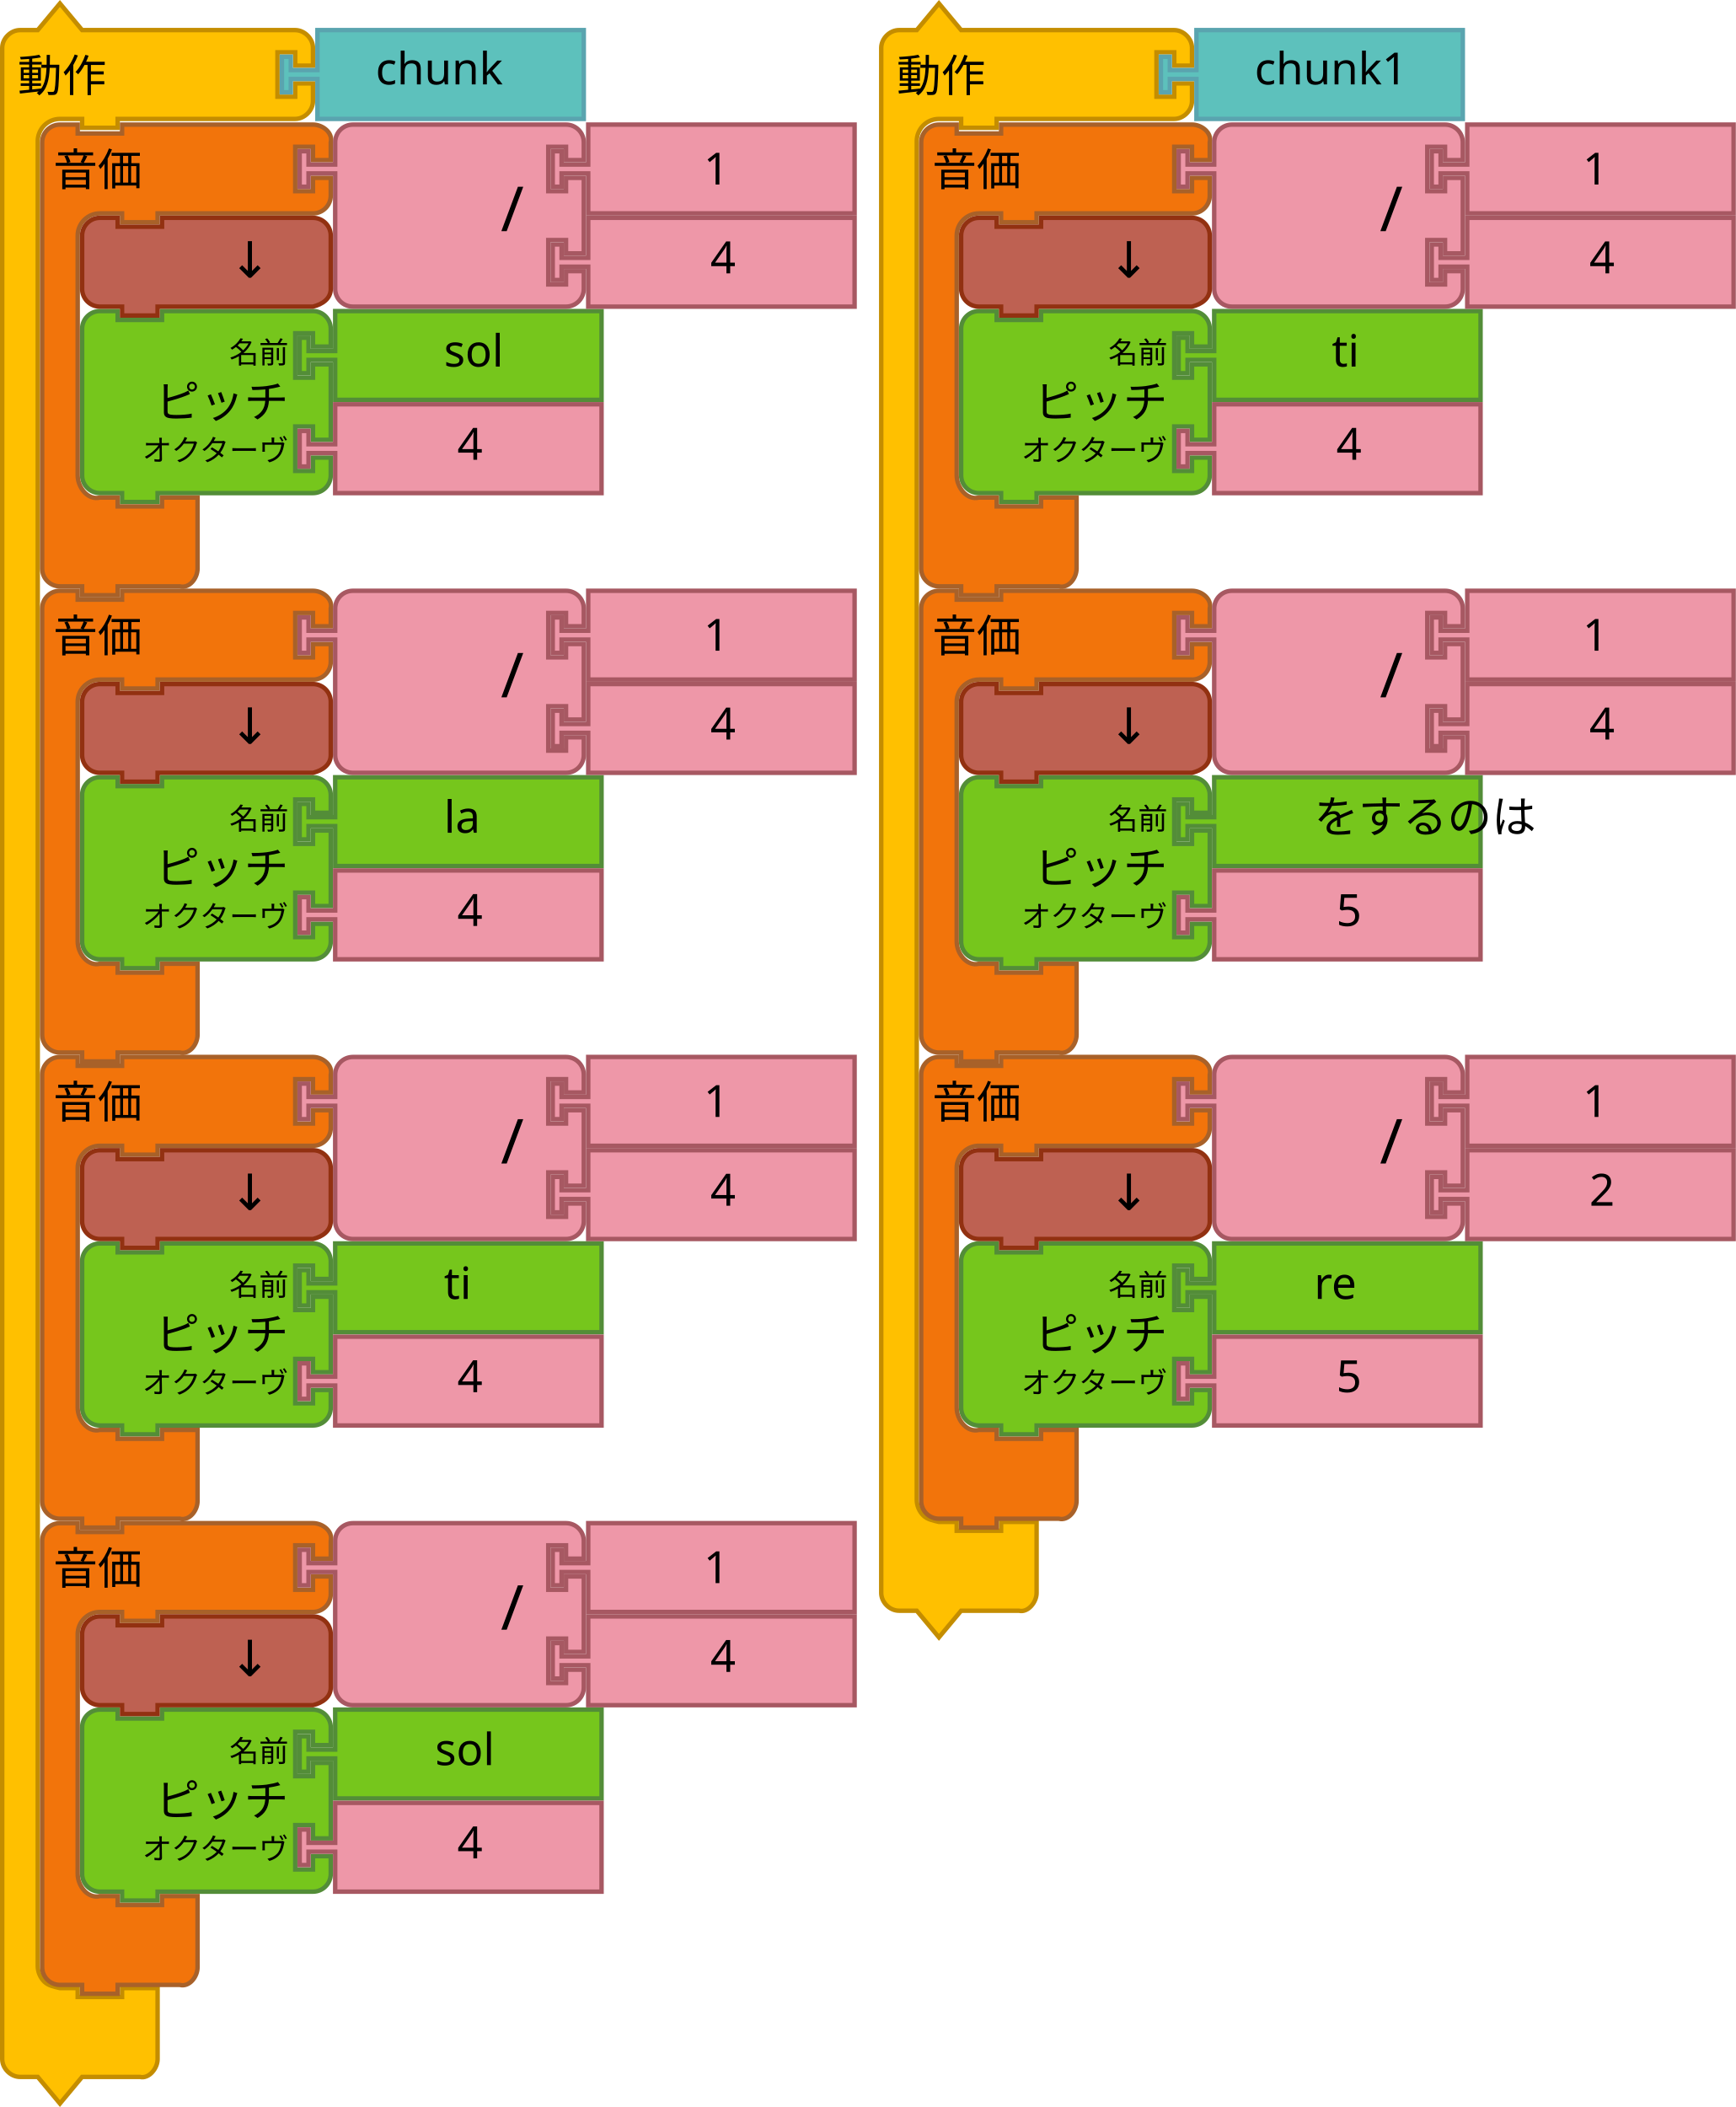
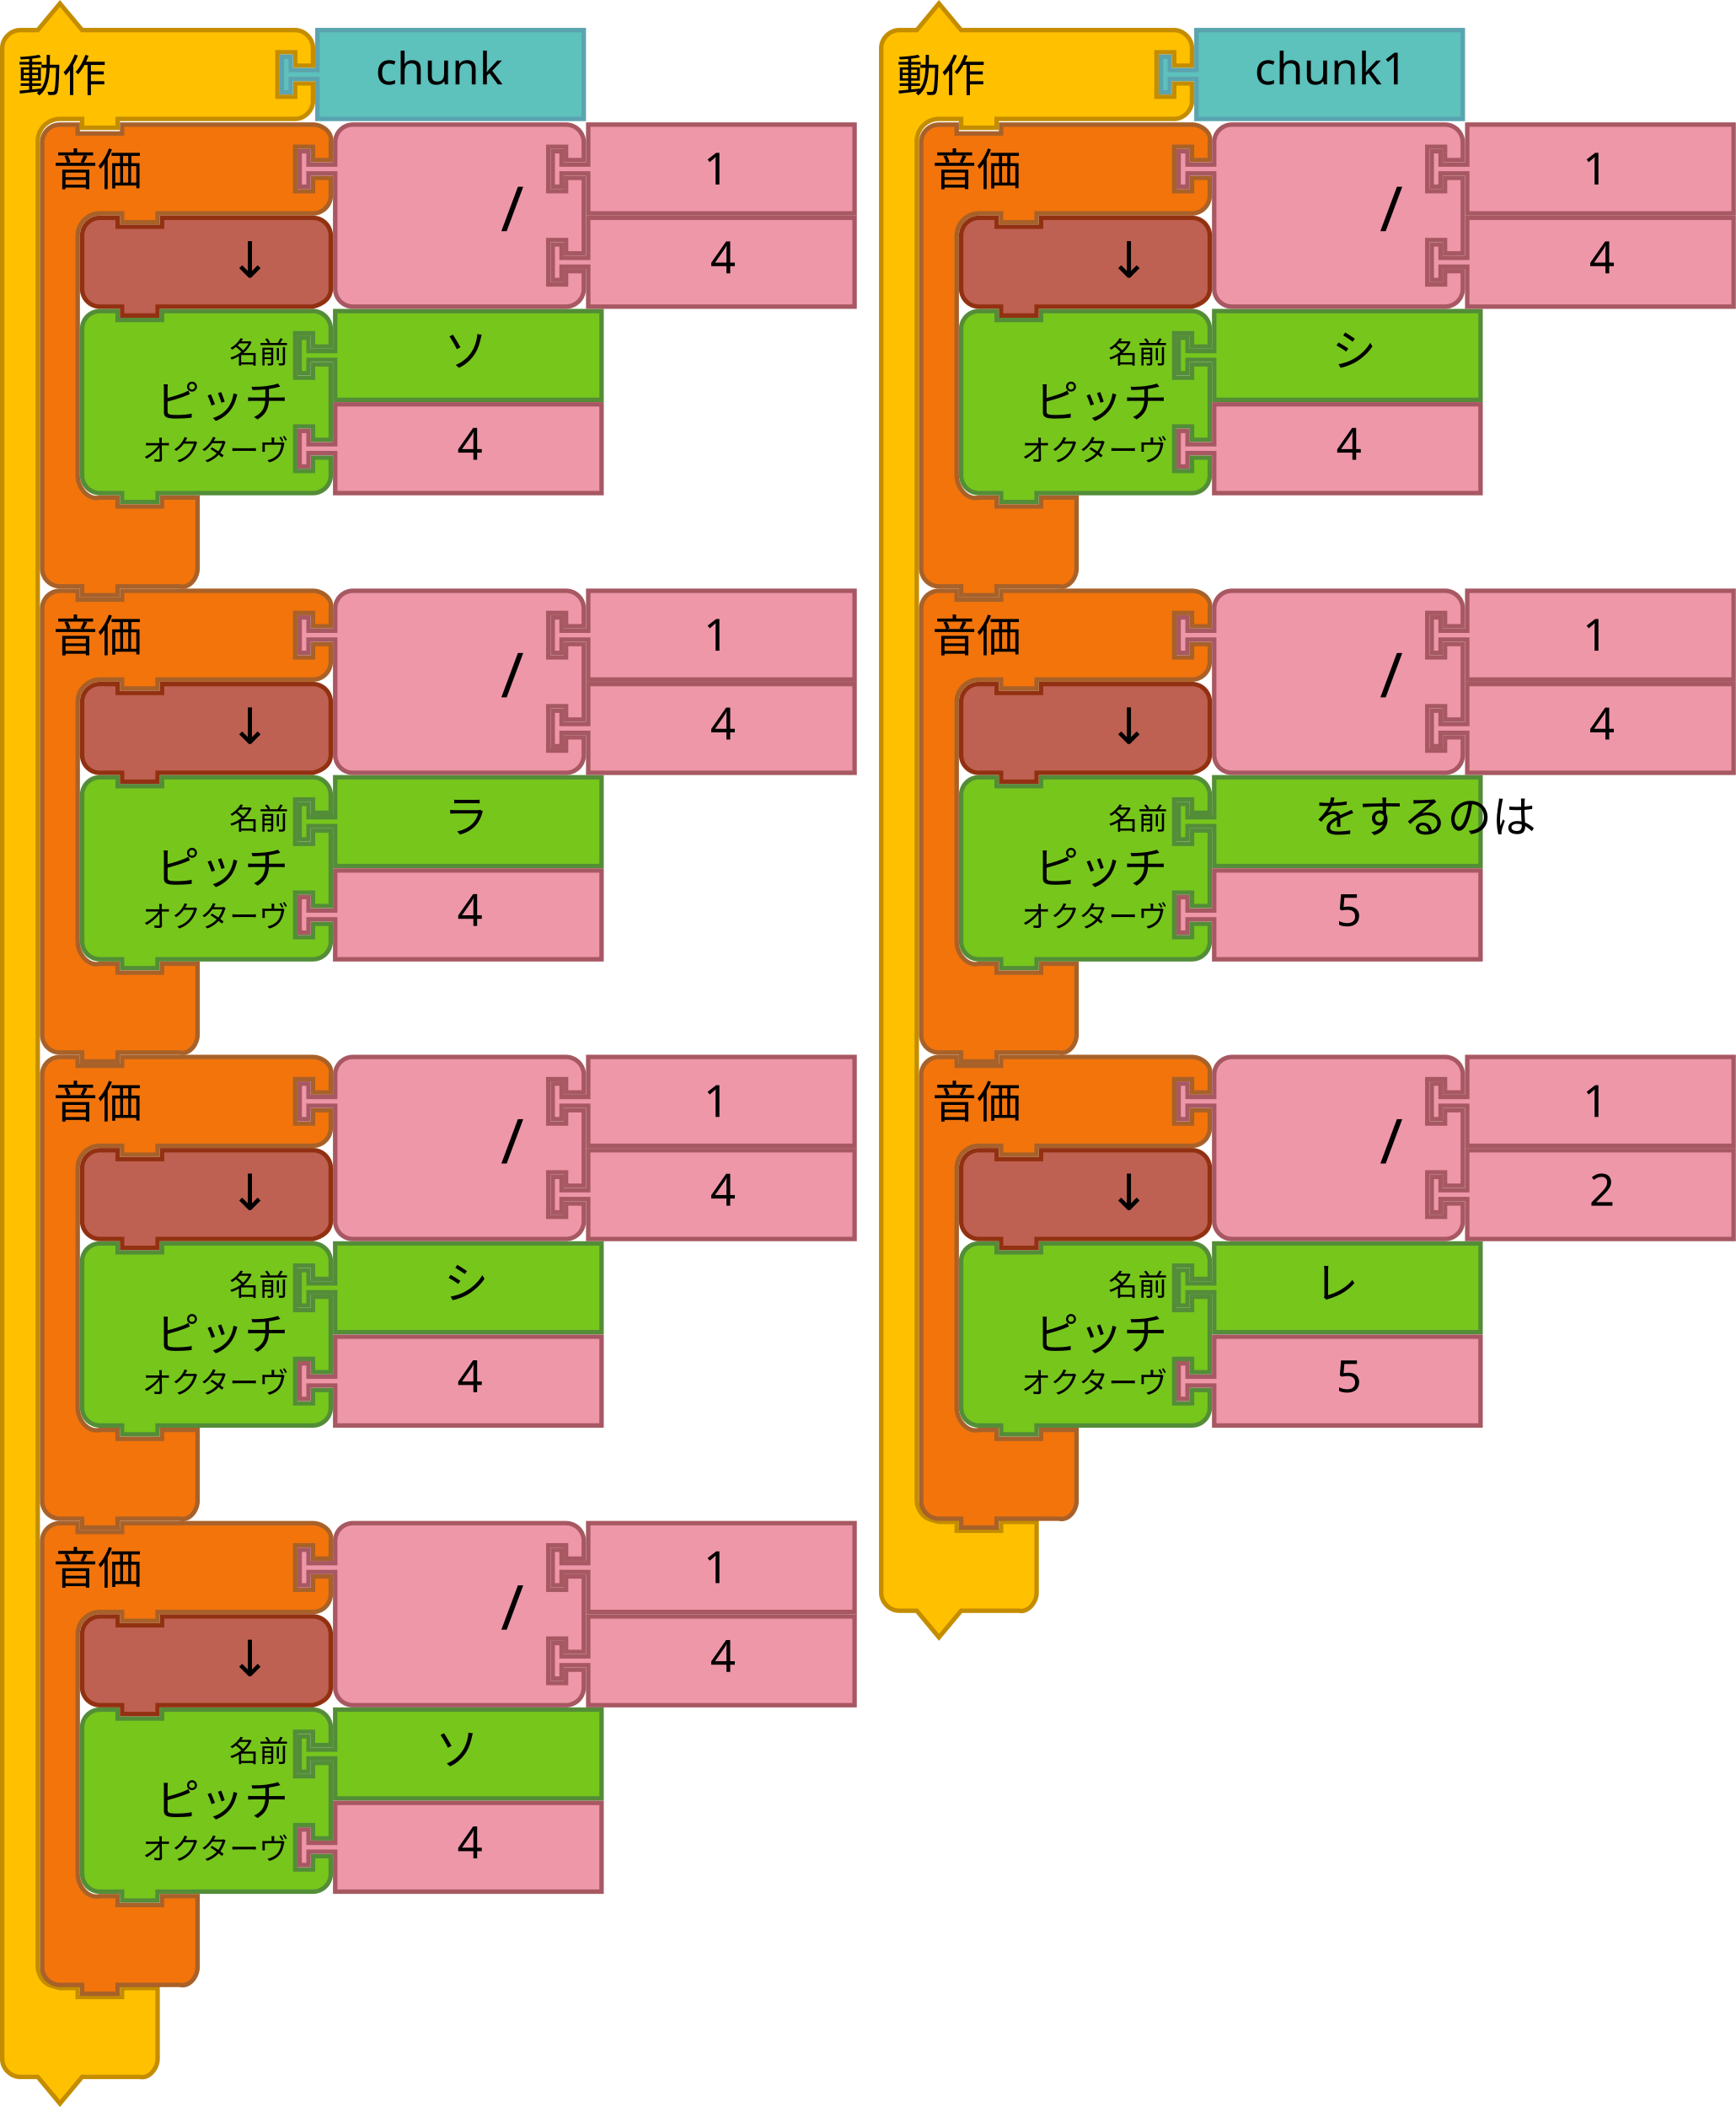
<svg xmlns="http://www.w3.org/2000/svg" id="svg3641" height="949.124" width="782" version="1.1" viewBox="0 0 782 949.124">
  <defs id="defs3668" />
  <path style="fill:#ffc000;fill-opacity:1;stroke:#c48d00;stroke-width:2;stroke-linecap:round;stroke-opacity:1" id="path3027-4-2" d="m 397,29.562 v -8 c 0,-4.189 3.811,-8 8,-8 h 8 L 423,1.562 433,13.562 h 18 70 8 c 4.189,0 8,3.811 8,8 v 8 h -8 v -6 h -8 v 20 h 8 v -6 h 8 v 8 c 0,4.189 -3.811,8 -8,8 h -8 -70 -2 v 4 h -16 v -4 h -2 -8 c -2.618,0 -5.22,1.078 -7.071,2.929 C 414.078,58.342 413,60.944 413,63.562 v 8 596 8 c 0,2.618 1.078,5.22 2.929,7.071 1.851,1.851 4.531,2.294 7.071,2.929 h 8 v 4 h 20 v -4 h 16 v 12 12 8 c 0,4.189 -3.936,9.016 -8,8 h -8 -18 l -10,12 -10,-12 h -8 c -4.189,0 -8,-3.811 -8,-8 v -8 z" />
  <text style="font-size:20px;font-family:Sans;text-anchor:start;fill:#000000" id="text3029-4-9" y="-1.727" x="395.945">
    <tspan id="tspan3031-5-3" y="41.273" x="403.945">動作</tspan>
  </text>
  <path style="fill:#5DC1BC;fill-opacity:1;stroke:#5AA4AF;stroke-width:2;stroke-linecap:round;stroke-opacity:1" id="path21-2-0-2" d="m 539,13.562 h 120 v 40 H 539 v -16 -2 h -12 v 6 h -4 v -16 h 4 v 6 h 12 v -2 z" />
  <text style="font-size:20px;font-family:Sans;text-anchor:start;fill:#000000" id="text23-2-3" y="12.018" x="545.218">
    <tspan id="tspan25-1-1" y="38.018" x="565.218">chunk1</tspan>
  </text>
  <path style="fill:#ffc000;fill-opacity:1;stroke:#c48d00;stroke-width:2;stroke-linecap:round;stroke-opacity:1" id="path3027-4" d="m 1,29.562 v -8 c 0,-4.189 3.811,-8 8,-8 h 8 L 27,1.562 37,13.562 h 18 70 8 c 4.189,0 8,3.811 8,8 v 8 h -8 v -6 h -8 v 20 h 8 v -6 h 8 v 8 c 0,4.189 -3.811,8 -8,8 h -8 -70 -2 v 4 H 37 v -4 h -2 -8 c -2.618,0 -5.22,1.078 -7.071,2.929 C 18.078,58.342 17,60.944 17,63.562 v 8 806 8 c 0,2.618 1.078,5.22 2.929,7.071 1.851,1.851 4.531,2.294 7.071,2.929 h 8 v 4 h 20 v -4 h 16 v 12 12 8 c 0,4.189 -3.936,9.016 -8,8 H 55 37 l -10,12 -10,-12 H 9 c -4.189,0 -8,-3.811 -8,-8 v -8 z" />
  <text style="font-size:20px;font-family:Sans;text-anchor:start;fill:#000000" id="text3029-4" y="-1.727" x="-0.055">
    <tspan id="tspan3031-5" y="41.273" x="7.945">動作</tspan>
  </text>
  <path style="fill:#5DC1BC;fill-opacity:1;stroke:#5AA4AF;stroke-width:2;stroke-linecap:round;stroke-opacity:1" id="path21-2-0" d="m 143,13.562 h 120 v 40 H 143 v -16 -2 h -12 v 6 h -4 v -16 h 4 v 6 h 12 v -2 z" />
  <text style="font-size:20px;font-family:Sans;text-anchor:start;fill:#000000" id="text23-2" y="12.018" x="149.218">
    <tspan id="tspan25-1" y="38.018" x="169.218">chunk</tspan>
  </text>
  <path d="m 433,576.124 v -8 a 8,8 0 0 1 8,-8 h 8 v 4 h 20 v -4 h 60 8 a 8,8 0 0 1 8,8 v 8 h -8 v -6 h -8 v 20 h 8 v -6 h 8 v 34 h -8 v -6 h -8 v 20 h 8 v -6 h 8 v 8 a 8,8 0 0 1 -8,8 h -8 -60 -2 v 4 h -16 v -4 h -2 -8 a 8,8 0 0 1 -8,-8 v -8 -42 z" id="path3194-36" style="fill:#76C61C;fill-opacity:1;stroke:#538D38;stroke-width:2;stroke-linecap:round;stroke-opacity:1" />
  <text id="text3196-75" style="font-size:20px;font-family:Sans;text-anchor:end;fill:#000000" x="432" y="559.124">
    <tspan x="526" y="608.124" id="tspan3198-3">ピッチ</tspan>
  </text>
  <text id="text3200-5" style="font-size:13.333px;font-family:Sans;text-anchor:end;fill:#000000" x="432" y="561.124">
    <tspan x="526" y="583.624" id="tspan3202-6">名前</tspan>
  </text>
  <text id="text3204-2" style="font-size:13.333px;font-family:Sans;text-anchor:end;fill:#000000" x="432" y="563.124">
    <tspan x="526" y="627.624" id="tspan3206-9">オクターヴ</tspan>
  </text>
  <path style="fill:#76C61C;fill-opacity:1;stroke:#538D38;stroke-width:2;stroke-linecap:round;stroke-opacity:1" id="path21-1" d="m 547,560.124 h 120 v 40 H 547 v -16 -2 h -12 v 6 h -4 v -16 h 4 v 6 h 12 v -2 z" />
  <text x="572" style="font-size:20px;font-family:Sans;text-anchor:start;fill:#000000" id="text23-2-2" y="559.124">
-     <tspan id="tspan25-70" y="585.124" x="592">re</tspan>
+     <tspan id="tspan25-70" y="585.124" x="592">レ</tspan>
  </text>
  <path d="m 547,602.124 h 120 v 40 H 547 v -16 -2 h -12 v 6 h -4 v -16 h 4 v 6 h 12 v -2 z" id="path21-6-9" style="fill:#EE97A8;fill-opacity:1;stroke:#A75862;stroke-width:2;stroke-linecap:round;stroke-opacity:1" />
  <text id="text23-9-3-2" style="font-size:20px;font-family:Sans;text-anchor:start;fill:#000000" x="582" y="601.124">
    <tspan x="602" y="627.124" id="tspan25-8-6">5</tspan>
  </text>
  <path d="m 415,492.124 v -8 c 0,-4.418 3.582,-8 8,-8 h 8 v 4 h 20 v -4 h 18 60 8 c 4.418,0 9.072,3.714 8,8 v 8 h -8 v -6 h -8 v 20 h 8 v -6 h 8 v 8 c 0,4.418 -3.582,8 -8,8 h -8 -60 -2 v 4 h -16 v -4 h -2 -8 c -5.523,0 -10,4.477 -10,10 v 8 92 8 c 0,5.523 4.642,11.339 10,10 h 8 v 4 h 20 v -4 h 16 v 12 12 8 c 0,4.418 -3.714,9.072 -8,8 h -8 -18 -2 v 4 h -16 v -4 h -2 -8 c -4.418,0 -8,-3.582 -8,-8 v -8 z" id="path3035-0" style="fill:#F2740B;fill-opacity:1;stroke:#A86129;stroke-width:2;stroke-linecap:round;stroke-opacity:1" />
  <text id="text3037-6" style="font-size:20px;font-family:Sans;text-anchor:start;fill:#000000" y="473.124" x="412">
    <tspan x="420" y="503.624" id="tspan3039-2">音価</tspan>
  </text>
  <path d="m 661,518.124 h 120 v 40 H 661 v -16 -2 h -12 v 6 h -4 v -16 h 4 v 6 h 12 v -2 z" id="path21-6-1-1-6" style="fill:#EE97A8;fill-opacity:1;stroke:#A75862;stroke-width:2;stroke-linecap:round;stroke-opacity:1" />
  <text id="text23-9-82-8" style="font-size:20px;font-family:Sans;text-anchor:start;fill:#000000" x="696" y="517.124">
    <tspan x="716" y="543.124" id="tspan25-8-5-7">2</tspan>
  </text>
  <path d="m 547,492.124 v -8 a 8,8 0 0 1 8,-8 h 8 20 60 8 a 8,8 0 0 1 8,8 v 8 h -8 v -6 h -8 v 20 h 8 v -6 h 8 v 34 h -8 v -6 h -8 v 20 h 8 v -6 h 8 v 8 a 8,8 0 0 1 -8,8 h -8 -60 -20 -8 a 8,8 0 0 1 -8,-8 v -8 -42 -2 h -12 v 6 h -4 v -16 h 4 v 6 h 12 z" id="path3798-4-4-5-2" style="fill:#EE97A8;fill-opacity:1;stroke:#A75862;stroke-width:2;stroke-linecap:round;stroke-opacity:1" />
  <text y="475.124" id="text3800-3-2-0-0" style="font-size:28px;font-family:sans-serif;text-anchor:end;fill:#000000" x="522">
    <tspan x="632" y="524.124" id="tspan3802-6-2-5-2">/</tspan>
  </text>
  <g transform="translate(414,433.1241)" id="g5147-3">
    <path style="fill:#EE97A8;fill-opacity:1;stroke:#A75862;stroke-width:2;stroke-linecap:round;stroke-opacity:1" id="path21-8-2-1-0-6-7" d="M 247,43 H 367 V 83 H 247 V 67 65 h -12 v 6 h -4 V 55 h 4 v 6 h 12 v -2 z" />
    <text style="font-size:20px;font-family:Sans;text-anchor:start;fill:#000000" id="text23-0-1-0-1-0-5" y="44" x="279">
      <tspan id="tspan25-7-0-5-2-5-9" y="70" x="299">1</tspan>
    </text>
  </g>
  <path style="fill:#BE6152;fill-opacity:1;stroke:#923111;stroke-width:2;stroke-linecap:round;stroke-opacity:1" id="path3124-2" d="m 433,534.124 v -8 c 0,-4.418 3.582,-8 8,-8 h 8 v 4 h 20 v -4 h 60 8 c 4.418,0 8,3.582 8,8 v 8 8 8 c 0,4.418 -3.714,6.928 -8,8 h -8 -60 -2 v 4 h -16 v -4 h -2 -8 c -4.418,0 -8,-3.582 -8,-8 v -8 0 z" />
  <text id="text6137-2" y="545.047" x="514.823" style="font-style:normal;font-weight:normal;font-size:16px;line-height:125%;font-family:sans-serif;text-align:center;letter-spacing:0px;word-spacing:0px;text-anchor:middle;fill:#000000;fill-opacity:1;stroke:none;stroke-width:1px;stroke-linecap:butt;stroke-linejoin:miter;stroke-opacity:1" xml:space="preserve">
    <tspan style="font-size:22.5px" y="545.047" x="514.823" id="tspan6139-8">↓</tspan>
  </text>
  <path d="m 433,366.124 v -8 a 8,8 0 0 1 8,-8 h 8 v 4 h 20 v -4 h 60 8 a 8,8 0 0 1 8,8 v 8 h -8 v -6 h -8 v 20 h 8 v -6 h 8 v 34 h -8 v -6 h -8 v 20 h 8 v -6 h 8 v 8 a 8,8 0 0 1 -8,8 h -8 -60 -2 v 4 h -16 v -4 h -2 -8 a 8,8 0 0 1 -8,-8 v -8 -42 z" id="path3194-36-1" style="fill:#76C61C;fill-opacity:1;stroke:#538D38;stroke-width:2;stroke-linecap:round;stroke-opacity:1" />
  <text id="text3196-75-5" style="font-size:20px;font-family:Sans;text-anchor:end;fill:#000000" x="432" y="349.124">
    <tspan x="526" y="398.124" id="tspan3198-3-9">ピッチ</tspan>
  </text>
  <text id="text3200-5-4" style="font-size:13.333px;font-family:Sans;text-anchor:end;fill:#000000" x="432" y="351.124">
    <tspan x="526" y="373.624" id="tspan3202-6-9">名前</tspan>
  </text>
  <text id="text3204-2-0" style="font-size:13.333px;font-family:Sans;text-anchor:end;fill:#000000" x="432" y="353.124">
    <tspan x="526" y="417.624" id="tspan3206-9-9">オクターヴ</tspan>
  </text>
  <path style="fill:#76C61C;fill-opacity:1;stroke:#538D38;stroke-width:2;stroke-linecap:round;stroke-opacity:1" id="path21-1-1" d="m 547,350.124 h 120 v 40 H 547 v -16 -2 h -12 v 6 h -4 v -16 h 4 v 6 h 12 v -2 z" />
  <text x="572" style="font-size:20px;font-family:Sans;text-anchor:start;fill:#000000" id="text23-2-2-7" y="349.124">
    <tspan id="tspan25-70-7" y="375.124" x="592">をするのは</tspan>
  </text>
  <path d="m 547,392.124 h 120 v 40 H 547 v -16 -2 h -12 v 6 h -4 v -16 h 4 v 6 h 12 v -2 z" id="path21-6-9-1" style="fill:#EE97A8;fill-opacity:1;stroke:#A75862;stroke-width:2;stroke-linecap:round;stroke-opacity:1" />
  <text id="text23-9-3-2-1" style="font-size:20px;font-family:Sans;text-anchor:start;fill:#000000" x="582" y="391.124">
    <tspan x="602" y="417.124" id="tspan25-8-6-5">5</tspan>
  </text>
  <path d="m 415,282.124 v -8 c 0,-4.418 3.582,-8 8,-8 h 8 v 4 h 20 v -4 h 18 60 8 c 4.418,0 9.072,3.714 8,8 v 8 h -8 v -6 h -8 v 20 h 8 v -6 h 8 v 8 c 0,4.418 -3.582,8 -8,8 h -8 -60 -2 v 4 h -16 v -4 h -2 -8 c -5.523,0 -10,4.477 -10,10 v 8 92 8 c 0,5.523 4.642,11.339 10,10 h 8 v 4 h 20 v -4 h 16 v 12 12 8 c 0,4.418 -3.714,9.072 -8,8 h -8 -18 -2 v 4 h -16 v -4 h -2 -8 c -4.418,0 -8,-3.582 -8,-8 v -8 z" id="path3035-0-9" style="fill:#F2740B;fill-opacity:1;stroke:#A86129;stroke-width:2;stroke-linecap:round;stroke-opacity:1" />
  <text id="text3037-6-7" style="font-size:20px;font-family:Sans;text-anchor:start;fill:#000000" y="263.124" x="412">
    <tspan x="420" y="293.624" id="tspan3039-2-7">音価</tspan>
  </text>
  <path d="m 661,308.124 h 120 v 40 H 661 v -16 -2 h -12 v 6 h -4 v -16 h 4 v 6 h 12 v -2 z" id="path21-6-1-1-6-7" style="fill:#EE97A8;fill-opacity:1;stroke:#A75862;stroke-width:2;stroke-linecap:round;stroke-opacity:1" />
  <text id="text23-9-82-8-3" style="font-size:20px;font-family:Sans;text-anchor:start;fill:#000000" x="696" y="307.124">
    <tspan x="716" y="333.124" id="tspan25-8-5-7-6">4</tspan>
  </text>
  <path d="m 547,282.124 v -8 a 8,8 0 0 1 8,-8 h 8 20 60 8 a 8,8 0 0 1 8,8 v 8 h -8 v -6 h -8 v 20 h 8 v -6 h 8 v 34 h -8 v -6 h -8 v 20 h 8 v -6 h 8 v 8 a 8,8 0 0 1 -8,8 h -8 -60 -20 -8 a 8,8 0 0 1 -8,-8 v -8 -42 -2 h -12 v 6 h -4 v -16 h 4 v 6 h 12 z" id="path3798-4-4-5-2-6" style="fill:#EE97A8;fill-opacity:1;stroke:#A75862;stroke-width:2;stroke-linecap:round;stroke-opacity:1" />
  <text y="265.124" id="text3800-3-2-0-0-3" style="font-size:28px;font-family:sans-serif;text-anchor:end;fill:#000000" x="522">
    <tspan x="632" y="314.124" id="tspan3802-6-2-5-2-9">/</tspan>
  </text>
  <g transform="translate(414,223.1241)" id="g5147-3-4">
    <path style="fill:#EE97A8;fill-opacity:1;stroke:#A75862;stroke-width:2;stroke-linecap:round;stroke-opacity:1" id="path21-8-2-1-0-6-7-8" d="M 247,43 H 367 V 83 H 247 V 67 65 h -12 v 6 h -4 V 55 h 4 v 6 h 12 v -2 z" />
    <text style="font-size:20px;font-family:Sans;text-anchor:start;fill:#000000" id="text23-0-1-0-1-0-5-1" y="44" x="279">
      <tspan id="tspan25-7-0-5-2-5-9-2" y="70" x="299">1</tspan>
    </text>
  </g>
  <path style="fill:#BE6152;fill-opacity:1;stroke:#923111;stroke-width:2;stroke-linecap:round;stroke-opacity:1" id="path3124-2-9" d="m 433,324.124 v -8 c 0,-4.418 3.582,-8 8,-8 h 8 v 4 h 20 v -4 h 60 8 c 4.418,0 8,3.582 8,8 v 8 8 8 c 0,4.418 -3.714,6.928 -8,8 h -8 -60 -2 v 4 h -16 v -4 h -2 -8 c -4.418,0 -8,-3.582 -8,-8 v -8 0 z" />
  <text id="text6137-2-3" y="335.047" x="514.823" style="font-style:normal;font-weight:normal;font-size:16px;line-height:125%;font-family:sans-serif;text-align:center;letter-spacing:0px;word-spacing:0px;text-anchor:middle;fill:#000000;fill-opacity:1;stroke:none;stroke-width:1px;stroke-linecap:butt;stroke-linejoin:miter;stroke-opacity:1" xml:space="preserve">
    <tspan style="font-size:22.5px" y="335.047" x="514.823" id="tspan6139-8-9">↓</tspan>
  </text>
  <path d="m 433,156.124 v -8 a 8,8 0 0 1 8,-8 h 8 v 4 h 20 v -4 h 60 8 a 8,8 0 0 1 8,8 v 8 h -8 v -6 h -8 v 20 h 8 v -6 h 8 v 34 h -8 v -6 h -8 v 20 h 8 v -6 h 8 v 8 a 8,8 0 0 1 -8,8 h -8 -60 -2 v 4 h -16 v -4 h -2 -8 a 8,8 0 0 1 -8,-8 v -8 -42 z" id="path3194-9-1-8" style="fill:#76C61C;fill-opacity:1;stroke:#538D38;stroke-width:2;stroke-linecap:round;stroke-opacity:1" />
  <text id="text3196-73-8" style="font-size:20px;font-family:Sans;text-anchor:end;fill:#000000" x="432" y="139.124">
    <tspan x="526" y="188.124" id="tspan3198-6-5">ピッチ</tspan>
  </text>
  <text id="text3200-1-0" style="font-size:13.333px;font-family:Sans;text-anchor:end;fill:#000000" x="432" y="141.124">
    <tspan x="526" y="163.624" id="tspan3202-2-9">名前</tspan>
  </text>
  <text id="text3204-93-6" style="font-size:13.333px;font-family:Sans;text-anchor:end;fill:#000000" x="432" y="143.124">
    <tspan x="526" y="207.624" id="tspan3206-1-0-3">オクターヴ</tspan>
  </text>
  <path style="fill:#76C61C;fill-opacity:1;stroke:#538D38;stroke-width:2;stroke-linecap:round;stroke-opacity:1" id="path21-9-8" d="m 547,140.124 h 120 v 40 h -120 v -16 -2 h -12 v 6 h -4 v -16 h 4 v 6 h 12 v -2 z" />
  <text x="580" style="font-size:20px;font-family:Sans;text-anchor:start;fill:#000000" id="text23-4-5" y="139.124">
-     <tspan id="tspan25-78-6" y="165.124" x="600">ti</tspan>
+     <tspan id="tspan25-78-6" y="165.124" x="600">シ</tspan>
  </text>
  <path d="m 547,182.124 h 120 v 40 h -120 v -16 -2 h -12 v 6 h -4 v -16 h 4 v 6 h 12 v -2 z" id="path21-6-4-1" style="fill:#EE97A8;fill-opacity:1;stroke:#A75862;stroke-width:2;stroke-linecap:round;stroke-opacity:1" />
  <text id="text23-9-50-1" style="font-size:20px;font-family:Sans;text-anchor:start;fill:#000000" x="582" y="181.124">
    <tspan x="602" y="207.124" id="tspan25-8-3-5">4</tspan>
  </text>
  <path d="M 415,72.124 V 64.124 c 0,-4.418 3.582,-8 8,-8 h 8 v 4 h 20 v -4 h 18 60 8 c 4.418,0 9.072,3.714 8,8 v 8 h -8 V 66.124 h -8 v 20 h 8 v -6 h 8 v 8 c 0,4.418 -3.582,8 -8,8 h -8 -60 -2 v 4 h -16 v -4 h -2 -8 c -5.523,0 -10,4.477 -10,10 v 8 92 8 c 0,5.523 4.642,11.339 10,10 h 8 v 4 h 20 v -4 h 16 v 12 12 8 c 0,4.418 -3.714,9.072 -8,8 h -8 -18 -2 v 4 h -16 v -4 h -2 -8 c -4.418,0 -8,-3.582 -8,-8 v -8 z" id="path3035-6-9" style="fill:#F2740B;fill-opacity:1;stroke:#A86129;stroke-width:2;stroke-linecap:round;stroke-opacity:1" />
  <text id="text3037-1-8" style="font-size:20px;font-family:Sans;text-anchor:start;fill:#000000" y="53.124" x="412">
    <tspan x="420" y="83.624" id="tspan3039-0-4">音価</tspan>
  </text>
  <path d="m 661,98.124 h 120 v 40 h -120 v -16 -2 h -12 v 6 h -4 v -16 h 4 v 6 h 12 v -2 z" id="path21-6-1-20-1" style="fill:#EE97A8;fill-opacity:1;stroke:#A75862;stroke-width:2;stroke-linecap:round;stroke-opacity:1" />
  <text id="text23-9-82-6-0" style="font-size:20px;font-family:Sans;text-anchor:start;fill:#000000" x="696" y="97.124">
    <tspan x="716" y="123.124" id="tspan25-8-5-15-3">4</tspan>
  </text>
  <path d="m 547,72.124 v -8 a 8,8 0 0 1 8,-8 h 8 20 60 8 a 8,8 0 0 1 8,8 v 8 h -8 v -6 h -8 v 20 h 8 v -6 h 8 v 34 h -8 v -6 h -8 v 20 h 8 v -6 h 8 v 8 a 8,8 0 0 1 -8,8 h -8 -60 -20 -8 a 8,8 0 0 1 -8,-8 v -8 -42 -2 h -12 v 6 h -4 v -16 h 4 v 6 h 12 z" id="path3798-4-4-5-4-4" style="fill:#EE97A8;fill-opacity:1;stroke:#A75862;stroke-width:2;stroke-linecap:round;stroke-opacity:1" />
  <text y="55.124" id="text3800-3-2-0-7-4" style="font-size:28px;font-family:sans-serif;text-anchor:end;fill:#000000" x="522">
    <tspan x="632" y="104.124" id="tspan3802-6-2-5-6-4">/</tspan>
  </text>
  <g transform="translate(414,13.1241)" id="g5147-5-4">
    <path style="fill:#EE97A8;fill-opacity:1;stroke:#A75862;stroke-width:2;stroke-linecap:round;stroke-opacity:1" id="path21-8-2-1-0-6-6-7" d="M 247,43 H 367 V 83 H 247 V 67 65 h -12 v 6 h -4 V 55 h 4 v 6 h 12 v -2 z" />
    <text style="font-size:20px;font-family:Sans;text-anchor:start;fill:#000000" id="text23-0-1-0-1-0-9-6" y="44" x="279">
      <tspan id="tspan25-7-0-5-2-5-3-3" y="70" x="299">1</tspan>
    </text>
  </g>
  <path style="fill:#BE6152;fill-opacity:1;stroke:#923111;stroke-width:2;stroke-linecap:round;stroke-opacity:1" id="path3124-7-1" d="m 433,114.124 v -8 c 0,-4.418 3.582,-8 8,-8 h 8 v 4 h 20 v -4 h 60 8 c 4.418,0 8,3.582 8,8 v 8 8 8 c 0,4.418 -3.714,6.928 -8,8 h -8 -60 -2 v 4 h -16 v -4 h -2 -8 c -4.418,0 -8,-3.582 -8,-8 v -8 0 z" />
  <text id="text6137-4-7" y="125.047" x="514.823" style="font-style:normal;font-weight:normal;font-size:16px;line-height:125%;font-family:sans-serif;text-align:center;letter-spacing:0px;word-spacing:0px;text-anchor:middle;fill:#000000;fill-opacity:1;stroke:none;stroke-width:1px;stroke-linecap:butt;stroke-linejoin:miter;stroke-opacity:1" xml:space="preserve">
    <tspan style="font-size:22.5px" y="125.047" x="514.823" id="tspan6139-5-5">↓</tspan>
  </text>
  <path d="m 37,786.124 v -8 a 8,8 0 0 1 8,-8 h 8 v 4 h 20 v -4 h 60 8 a 8,8 0 0 1 8,8 v 8 h -8 v -6 h -8 v 20 h 8 v -6 h 8 v 34 h -8 v -6 h -8 v 20 h 8 v -6 h 8 v 8 a 8,8 0 0 1 -8,8 h -8 -60 -2 v 4 H 55 v -4 h -2 -8 a 8,8 0 0 1 -8,-8 v -8 -42 z" id="path3194-36-6" style="fill:#76C61C;fill-opacity:1;stroke:#538D38;stroke-width:2;stroke-linecap:round;stroke-opacity:1" />
  <text id="text3196-75-2" style="font-size:20px;font-family:Sans;text-anchor:end;fill:#000000" x="36" y="769.124">
    <tspan x="130" y="818.124" id="tspan3198-3-1">ピッチ</tspan>
  </text>
  <text id="text3200-5-7" style="font-size:13.333px;font-family:Sans;text-anchor:end;fill:#000000" x="36" y="771.124">
    <tspan x="130" y="793.624" id="tspan3202-6-8">名前</tspan>
  </text>
  <text id="text3204-2-5" style="font-size:13.333px;font-family:Sans;text-anchor:end;fill:#000000" x="36" y="773.124">
    <tspan x="130" y="837.624" id="tspan3206-9-7">オクターヴ</tspan>
  </text>
  <path style="fill:#76C61C;fill-opacity:1;stroke:#538D38;stroke-width:2;stroke-linecap:round;stroke-opacity:1" id="path21-1-4" d="m 151,770.124 h 120 v 40 H 151 v -16 -2 h -12 v 6 h -4 v -16 h 4 v 6 h 12 v -2 z" />
  <text x="176" style="font-size:20px;font-family:Sans;text-anchor:start;fill:#000000" id="text23-2-2-1" y="769.124">
-     <tspan id="tspan25-70-8" y="795.124" x="196">sol</tspan>
+     <tspan id="tspan25-70-8" y="795.124" x="196">ソ</tspan>
  </text>
  <path d="m 151,812.124 h 120 v 40 H 151 v -16 -2 h -12 v 6 h -4 v -16 h 4 v 6 h 12 v -2 z" id="path21-6-9-5" style="fill:#EE97A8;fill-opacity:1;stroke:#A75862;stroke-width:2;stroke-linecap:round;stroke-opacity:1" />
  <text id="text23-9-3-2-9" style="font-size:20px;font-family:Sans;text-anchor:start;fill:#000000" x="186" y="811.124">
    <tspan x="206" y="837.124" id="tspan25-8-6-7">4</tspan>
  </text>
  <path d="m 19,702.124 v -8 c 0,-4.418 3.582,-8 8,-8 h 8 v 4 h 20 v -4 h 18 60 8 c 4.418,0 9.072,3.714 8,8 v 8 h -8 v -6 h -8 v 20 h 8 v -6 h 8 v 8 c 0,4.418 -3.582,8 -8,8 h -8 -60 -2 v 4 H 55 v -4 h -2 -8 c -5.523,0 -10,4.477 -10,10 v 8 92 8 c 0,5.523 4.642,11.339 10,10 h 8 v 4 h 20 v -4 h 16 v 12 12 8 c 0,4.418 -3.714,9.072 -8,8 H 73 55 53 v 4 H 37 v -4 h -2 -8 c -4.418,0 -8,-3.582 -8,-8 v -8 z" id="path3035-0-5" style="fill:#F2740B;fill-opacity:1;stroke:#A86129;stroke-width:2;stroke-linecap:round;stroke-opacity:1" />
  <text id="text3037-6-3" style="font-size:20px;font-family:Sans;text-anchor:start;fill:#000000" y="683.124" x="16">
    <tspan x="24" y="713.624" id="tspan3039-2-8">音価</tspan>
  </text>
  <path d="m 265,728.124 h 120 v 40 H 265 v -16 -2 h -12 v 6 h -4 v -16 h 4 v 6 h 12 v -2 z" id="path21-6-1-1-6-3" style="fill:#EE97A8;fill-opacity:1;stroke:#A75862;stroke-width:2;stroke-linecap:round;stroke-opacity:1" />
  <text id="text23-9-82-8-1" style="font-size:20px;font-family:Sans;text-anchor:start;fill:#000000" x="300" y="727.124">
    <tspan x="320" y="753.124" id="tspan25-8-5-7-8">4</tspan>
  </text>
  <path d="m 151,702.124 v -8 a 8,8 0 0 1 8,-8 h 8 20 60 8 a 8,8 0 0 1 8,8 v 8 h -8 v -6 h -8 v 20 h 8 v -6 h 8 v 34 h -8 v -6 h -8 v 20 h 8 v -6 h 8 v 8 a 8,8 0 0 1 -8,8 h -8 -60 -20 -8 a 8,8 0 0 1 -8,-8 v -8 -42 -2 h -12 v 6 h -4 v -16 h 4 v 6 h 12 z" id="path3798-4-4-5-2-64" style="fill:#EE97A8;fill-opacity:1;stroke:#A75862;stroke-width:2;stroke-linecap:round;stroke-opacity:1" />
  <text y="685.124" id="text3800-3-2-0-0-33" style="font-size:28px;font-family:sans-serif;text-anchor:end;fill:#000000" x="126">
    <tspan x="236" y="734.124" id="tspan3802-6-2-5-2-3">/</tspan>
  </text>
  <g transform="translate(18,643.1241)" id="g5147-3-8">
    <path style="fill:#EE97A8;fill-opacity:1;stroke:#A75862;stroke-width:2;stroke-linecap:round;stroke-opacity:1" id="path21-8-2-1-0-6-7-6" d="M 247,43 H 367 V 83 H 247 V 67 65 h -12 v 6 h -4 V 55 h 4 v 6 h 12 v -2 z" />
    <text style="font-size:20px;font-family:Sans;text-anchor:start;fill:#000000" id="text23-0-1-0-1-0-5-0" y="44" x="279">
      <tspan id="tspan25-7-0-5-2-5-9-4" y="70" x="299">1</tspan>
    </text>
  </g>
  <path style="fill:#BE6152;fill-opacity:1;stroke:#923111;stroke-width:2;stroke-linecap:round;stroke-opacity:1" id="path3124-2-8" d="m 37,744.124 v -8 c 0,-4.418 3.582,-8 8,-8 h 8 v 4 h 20 v -4 h 60 8 c 4.418,0 8,3.582 8,8 v 8 8 8 c 0,4.418 -3.714,6.928 -8,8 h -8 -60 -2 v 4 H 55 v -4 h -2 -8 c -4.418,0 -8,-3.582 -8,-8 v -8 0 z" />
  <text id="text6137-2-8" y="755.047" x="118.823" style="font-style:normal;font-weight:normal;font-size:16px;line-height:125%;font-family:sans-serif;text-align:center;letter-spacing:0px;word-spacing:0px;text-anchor:middle;fill:#000000;fill-opacity:1;stroke:none;stroke-width:1px;stroke-linecap:butt;stroke-linejoin:miter;stroke-opacity:1" xml:space="preserve">
    <tspan style="font-size:22.5px" y="755.047" x="118.823" id="tspan6139-8-8">↓</tspan>
  </text>
  <path d="m 37,576.124 v -8 a 8,8 0 0 1 8,-8 h 8 v 4 h 20 v -4 h 60 8 a 8,8 0 0 1 8,8 v 8 h -8 v -6 h -8 v 20 h 8 v -6 h 8 v 34 h -8 v -6 h -8 v 20 h 8 v -6 h 8 v 8 a 8,8 0 0 1 -8,8 h -8 -60 -2 v 4 h -16 v -4 h -2 -8 a 8,8 0 0 1 -8,-8 v -8 -42 z" id="path3194-9-1-7" style="fill:#76C61C;fill-opacity:1;stroke:#538D38;stroke-width:2;stroke-linecap:round;stroke-opacity:1" />
  <text id="text3196-73-7" style="font-size:20px;font-family:Sans;text-anchor:end;fill:#000000" x="36" y="559.124">
    <tspan x="130" y="608.124" id="tspan3198-6-6">ピッチ</tspan>
  </text>
  <text id="text3200-1-4" style="font-size:13.333px;font-family:Sans;text-anchor:end;fill:#000000" x="36" y="561.124">
    <tspan x="130" y="583.624" id="tspan3202-2-3">名前</tspan>
  </text>
  <text id="text3204-93-0" style="font-size:13.333px;font-family:Sans;text-anchor:end;fill:#000000" x="36" y="563.124">
    <tspan x="130" y="627.624" id="tspan3206-1-0-30">オクターヴ</tspan>
  </text>
  <path style="fill:#76C61C;fill-opacity:1;stroke:#538D38;stroke-width:2;stroke-linecap:round;stroke-opacity:1" id="path21-9-9" d="m 151,560.124 h 120 v 40 h -120 v -16 -2 h -12 v 6 h -4 v -16 h 4 v 6 h 12 v -2 z" />
  <text x="180" style="font-size:20px;font-family:Sans;text-anchor:start;fill:#000000" id="text23-4-2" y="559.124">
-     <tspan id="tspan25-78-5" y="585.124" x="200">ti</tspan>
+     <tspan id="tspan25-78-5" y="585.124" x="200">シ</tspan>
  </text>
  <path d="m 151,602.124 h 120 v 40 h -120 v -16 -2 h -12 v 6 h -4 v -16 h 4 v 6 h 12 v -2 z" id="path21-6-4-4" style="fill:#EE97A8;fill-opacity:1;stroke:#A75862;stroke-width:2;stroke-linecap:round;stroke-opacity:1" />
  <text id="text23-9-50-0" style="font-size:20px;font-family:Sans;text-anchor:start;fill:#000000" x="186" y="601.124">
    <tspan x="206" y="627.124" id="tspan25-8-3-59">4</tspan>
  </text>
  <path d="m 19,492.124 v -8 c 0,-4.418 3.582,-8 8,-8 h 8 v 4 h 20 v -4 h 18 60 8 c 4.418,0 9.072,3.714 8,8 v 8 h -8 v -6 h -8 v 20 h 8 v -6 h 8 v 8 c 0,4.418 -3.582,8 -8,8 h -8 -60 -2 v 4 h -16 v -4 h -2 -8 c -5.523,0 -10,4.477 -10,10 v 8 92 8 c 0,5.523 4.642,11.339 10,10 h 8 v 4 h 20 v -4 h 16 v 12 12 8 c 0,4.418 -3.714,9.072 -8,8 h -8 -18 -2 v 4 h -16 v -4 h -2 -8 c -4.418,0 -8,-3.582 -8,-8 v -8 z" id="path3035-6-4" style="fill:#F2740B;fill-opacity:1;stroke:#A86129;stroke-width:2;stroke-linecap:round;stroke-opacity:1" />
  <text id="text3037-1-6" style="font-size:20px;font-family:Sans;text-anchor:start;fill:#000000" y="473.124" x="16">
    <tspan x="24" y="503.624" id="tspan3039-0-9">音価</tspan>
  </text>
  <path d="m 265,518.124 h 120 v 40 h -120 v -16 -2 h -12 v 6 h -4 v -16 h 4 v 6 h 12 v -2 z" id="path21-6-1-20-2" style="fill:#EE97A8;fill-opacity:1;stroke:#A75862;stroke-width:2;stroke-linecap:round;stroke-opacity:1" />
  <text id="text23-9-82-6-4" style="font-size:20px;font-family:Sans;text-anchor:start;fill:#000000" x="300" y="517.124">
    <tspan x="320" y="543.124" id="tspan25-8-5-15-7">4</tspan>
  </text>
  <path d="m 151,492.124 v -8 a 8,8 0 0 1 8,-8 h 8 20 60 8 a 8,8 0 0 1 8,8 v 8 h -8 v -6 h -8 v 20 h 8 v -6 h 8 v 34 h -8 v -6 h -8 v 20 h 8 v -6 h 8 v 8 a 8,8 0 0 1 -8,8 h -8 -60 -20 -8 a 8,8 0 0 1 -8,-8 v -8 -42 -2 h -12 v 6 h -4 v -16 h 4 v 6 h 12 z" id="path3798-4-4-5-4-5" style="fill:#EE97A8;fill-opacity:1;stroke:#A75862;stroke-width:2;stroke-linecap:round;stroke-opacity:1" />
  <text y="475.124" id="text3800-3-2-0-7-48" style="font-size:28px;font-family:sans-serif;text-anchor:end;fill:#000000" x="126">
    <tspan x="236" y="524.124" id="tspan3802-6-2-5-6-1">/</tspan>
  </text>
  <g transform="translate(18.00004,433.1241)" id="g5147-5-2">
    <path style="fill:#EE97A8;fill-opacity:1;stroke:#A75862;stroke-width:2;stroke-linecap:round;stroke-opacity:1" id="path21-8-2-1-0-6-6-8" d="M 247,43 H 367 V 83 H 247 V 67 65 h -12 v 6 h -4 V 55 h 4 v 6 h 12 v -2 z" />
    <text style="font-size:20px;font-family:Sans;text-anchor:start;fill:#000000" id="text23-0-1-0-1-0-9-9" y="44" x="279">
      <tspan id="tspan25-7-0-5-2-5-3-36" y="70" x="299">1</tspan>
    </text>
  </g>
  <path style="fill:#BE6152;fill-opacity:1;stroke:#923111;stroke-width:2;stroke-linecap:round;stroke-opacity:1" id="path3124-7-8" d="m 37,534.124 v -8 c 0,-4.418 3.582,-8 8,-8 h 8 v 4 h 20 v -4 h 60 8 c 4.418,0 8,3.582 8,8 v 8 8 8 c 0,4.418 -3.714,6.928 -8,8 h -8 -60 -2 v 4 h -16 v -4 h -2 -8 c -4.418,0 -8,-3.582 -8,-8 v -8 0 z" />
  <text id="text6137-4-0" y="545.047" x="118.823" style="font-style:normal;font-weight:normal;font-size:16px;line-height:125%;font-family:sans-serif;text-align:center;letter-spacing:0px;word-spacing:0px;text-anchor:middle;fill:#000000;fill-opacity:1;stroke:none;stroke-width:1px;stroke-linecap:butt;stroke-linejoin:miter;stroke-opacity:1" xml:space="preserve">
    <tspan style="font-size:22.5px" y="545.047" x="118.823" id="tspan6139-5-2">↓</tspan>
  </text>
  <path d="m 37,366.124 v -8 a 8,8 0 0 1 8,-8 h 8 v 4 h 20 v -4 h 60 8 a 8,8 0 0 1 8,8 v 8 h -8 v -6 h -8 v 20 h 8 v -6 h 8 v 34 h -8 v -6 h -8 v 20 h 8 v -6 h 8 v 8 a 8,8 0 0 1 -8,8 h -8 -60 -2 v 4 H 55 v -4 h -2 -8 a 8,8 0 0 1 -8,-8 v -8 -42 z" id="path3194-36-0" style="fill:#76C61C;fill-opacity:1;stroke:#538D38;stroke-width:2;stroke-linecap:round;stroke-opacity:1" />
  <text id="text3196-75-51" style="font-size:20px;font-family:Sans;text-anchor:end;fill:#000000" x="36" y="349.124">
    <tspan x="130" y="398.124" id="tspan3198-3-10">ピッチ</tspan>
  </text>
  <text id="text3200-5-8" style="font-size:13.333px;font-family:Sans;text-anchor:end;fill:#000000" x="36" y="351.124">
    <tspan x="130" y="373.624" id="tspan3202-6-5">名前</tspan>
  </text>
  <text id="text3204-2-06" style="font-size:13.333px;font-family:Sans;text-anchor:end;fill:#000000" x="36" y="353.124">
    <tspan x="130" y="417.624" id="tspan3206-9-4">オクターヴ</tspan>
  </text>
  <path style="fill:#76C61C;fill-opacity:1;stroke:#538D38;stroke-width:2;stroke-linecap:round;stroke-opacity:1" id="path21-1-6" d="m 151,350.124 h 120 v 40 H 151 v -16 -2 h -12 v 6 h -4 v -16 h 4 v 6 h 12 v -2 z" />
  <text x="180" style="font-size:20px;font-family:Sans;text-anchor:start;fill:#000000" id="text23-2-2-2" y="349.124">
-     <tspan id="tspan25-70-5" y="375.124" x="200">la</tspan>
+     <tspan id="tspan25-70-5" y="375.124" x="200">ラ</tspan>
  </text>
  <path d="m 151,392.124 h 120 v 40 H 151 v -16 -2 h -12 v 6 h -4 v -16 h 4 v 6 h 12 v -2 z" id="path21-6-9-8" style="fill:#EE97A8;fill-opacity:1;stroke:#A75862;stroke-width:2;stroke-linecap:round;stroke-opacity:1" />
  <text id="text23-9-3-2-6" style="font-size:20px;font-family:Sans;text-anchor:start;fill:#000000" x="186" y="391.124">
    <tspan x="206" y="417.124" id="tspan25-8-6-2">4</tspan>
  </text>
  <path d="m 19,282.124 v -8 c 0,-4.418 3.582,-8 8,-8 h 8 v 4 h 20 v -4 h 18 60 8 c 4.418,0 9.072,3.714 8,8 v 8 h -8 v -6 h -8 v 20 h 8 v -6 h 8 v 8 c 0,4.418 -3.582,8 -8,8 h -8 -60 -2 v 4 H 55 v -4 h -2 -8 c -5.523,0 -10,4.477 -10,10 v 8 92 8 c 0,5.523 4.642,11.339 10,10 h 8 v 4 h 20 v -4 h 16 v 12 12 8 c 0,4.418 -3.714,9.072 -8,8 H 73 55 53 v 4 H 37 v -4 h -2 -8 c -4.418,0 -8,-3.582 -8,-8 v -8 z" id="path3035-0-8" style="fill:#F2740B;fill-opacity:1;stroke:#A86129;stroke-width:2;stroke-linecap:round;stroke-opacity:1" />
  <text id="text3037-6-4" style="font-size:20px;font-family:Sans;text-anchor:start;fill:#000000" y="263.124" x="16">
    <tspan x="24" y="293.624" id="tspan3039-2-72">音価</tspan>
  </text>
  <path d="m 265,308.124 h 120 v 40 H 265 v -16 -2 h -12 v 6 h -4 v -16 h 4 v 6 h 12 v -2 z" id="path21-6-1-1-6-0" style="fill:#EE97A8;fill-opacity:1;stroke:#A75862;stroke-width:2;stroke-linecap:round;stroke-opacity:1" />
  <text id="text23-9-82-8-6" style="font-size:20px;font-family:Sans;text-anchor:start;fill:#000000" x="300" y="307.124">
    <tspan x="320" y="333.124" id="tspan25-8-5-7-2">4</tspan>
  </text>
  <path d="m 151,282.124 v -8 a 8,8 0 0 1 8,-8 h 8 20 60 8 a 8,8 0 0 1 8,8 v 8 h -8 v -6 h -8 v 20 h 8 v -6 h 8 v 34 h -8 v -6 h -8 v 20 h 8 v -6 h 8 v 8 a 8,8 0 0 1 -8,8 h -8 -60 -20 -8 a 8,8 0 0 1 -8,-8 v -8 -42 -2 h -12 v 6 h -4 v -16 h 4 v 6 h 12 z" id="path3798-4-4-5-2-0" style="fill:#EE97A8;fill-opacity:1;stroke:#A75862;stroke-width:2;stroke-linecap:round;stroke-opacity:1" />
  <text y="265.124" id="text3800-3-2-0-0-8" style="font-size:28px;font-family:sans-serif;text-anchor:end;fill:#000000" x="126">
    <tspan x="236" y="314.124" id="tspan3802-6-2-5-2-1">/</tspan>
  </text>
  <g transform="translate(18,223.1241)" id="g5147-3-3">
    <path style="fill:#EE97A8;fill-opacity:1;stroke:#A75862;stroke-width:2;stroke-linecap:round;stroke-opacity:1" id="path21-8-2-1-0-6-7-1" d="M 247,43 H 367 V 83 H 247 V 67 65 h -12 v 6 h -4 V 55 h 4 v 6 h 12 v -2 z" />
    <text style="font-size:20px;font-family:Sans;text-anchor:start;fill:#000000" id="text23-0-1-0-1-0-5-10" y="44" x="279">
      <tspan id="tspan25-7-0-5-2-5-9-3" y="70" x="299">1</tspan>
    </text>
  </g>
  <path style="fill:#BE6152;fill-opacity:1;stroke:#923111;stroke-width:2;stroke-linecap:round;stroke-opacity:1" id="path3124-2-4" d="m 37,324.124 v -8 c 0,-4.418 3.582,-8 8,-8 h 8 v 4 h 20 v -4 h 60 8 c 4.418,0 8,3.582 8,8 v 8 8 8 c 0,4.418 -3.714,6.928 -8,8 h -8 -60 -2 v 4 H 55 v -4 h -2 -8 c -4.418,0 -8,-3.582 -8,-8 v -8 0 z" />
  <text id="text6137-2-0" y="335.047" x="118.823" style="font-style:normal;font-weight:normal;font-size:16px;line-height:125%;font-family:sans-serif;text-align:center;letter-spacing:0px;word-spacing:0px;text-anchor:middle;fill:#000000;fill-opacity:1;stroke:none;stroke-width:1px;stroke-linecap:butt;stroke-linejoin:miter;stroke-opacity:1" xml:space="preserve">
    <tspan style="font-size:22.5px" y="335.047" x="118.823" id="tspan6139-8-3">↓</tspan>
  </text>
  <path d="m 37,156.124 v -8 a 8,8 0 0 1 8,-8 h 8 v 4 h 20 v -4 h 60 8 a 8,8 0 0 1 8,8 v 8 h -8 v -6 h -8 v 20 h 8 v -6 h 8 v 34 h -8 v -6 h -8 v 20 h 8 v -6 h 8 v 8 a 8,8 0 0 1 -8,8 h -8 -60 -2 v 4 h -16 v -4 h -2 -8 a 8,8 0 0 1 -8,-8 v -8 -42 z" id="path3194-9-1-9" style="fill:#76C61C;fill-opacity:1;stroke:#538D38;stroke-width:2;stroke-linecap:round;stroke-opacity:1" />
  <text id="text3196-73-6" style="font-size:20px;font-family:Sans;text-anchor:end;fill:#000000" x="36" y="139.124">
    <tspan x="130" y="188.124" id="tspan3198-6-9">ピッチ</tspan>
  </text>
  <text id="text3200-1-3" style="font-size:13.333px;font-family:Sans;text-anchor:end;fill:#000000" x="36" y="141.124">
    <tspan x="130" y="163.624" id="tspan3202-2-38">名前</tspan>
  </text>
  <text id="text3204-93-05" style="font-size:13.333px;font-family:Sans;text-anchor:end;fill:#000000" x="36" y="143.124">
    <tspan x="130" y="207.624" id="tspan3206-1-0-6">オクターヴ</tspan>
  </text>
  <path style="fill:#76C61C;fill-opacity:1;stroke:#538D38;stroke-width:2;stroke-linecap:round;stroke-opacity:1" id="path21-9-6" d="m 151,140.124 h 120 v 40 h -120 v -16 -2 h -12 v 6 h -4 v -16 h 4 v 6 h 12 v -2 z" />
  <text x="180" style="font-size:20px;font-family:Sans;text-anchor:start;fill:#000000" id="text23-4-4" y="139.124">
-     <tspan id="tspan25-78-0" y="165.124" x="200">sol</tspan>
+     <tspan id="tspan25-78-0" y="165.124" x="200">ソ</tspan>
  </text>
  <path d="m 151,182.124 h 120 v 40 h -120 v -16 -2 h -12 v 6 h -4 v -16 h 4 v 6 h 12 v -2 z" id="path21-6-4-0" style="fill:#EE97A8;fill-opacity:1;stroke:#A75862;stroke-width:2;stroke-linecap:round;stroke-opacity:1" />
  <text id="text23-9-50-4" style="font-size:20px;font-family:Sans;text-anchor:start;fill:#000000" x="186" y="181.124">
    <tspan x="206" y="207.124" id="tspan25-8-3-6">4</tspan>
  </text>
  <path d="M 19,72.124 V 64.124 c 0,-4.418 3.582,-8 8,-8 h 8 v 4 h 20 v -4 h 18 60 8 c 4.418,0 9.072,3.714 8,8 v 8 h -8 V 66.124 h -8 v 20 h 8 v -6 h 8 v 8 c 0,4.418 -3.582,8 -8,8 h -8 -60 -2 v 4 h -16 v -4 h -2 -8 c -5.523,0 -10,4.477 -10,10 v 8 92 8 c 0,5.523 4.642,11.339 10,10 h 8 v 4 h 20 v -4 h 16 v 12 12 8 c 0,4.418 -3.714,9.072 -8,8 h -8 -18 -2 v 4 h -16 v -4 h -2 -8 c -4.418,0 -8,-3.582 -8,-8 v -8 z" id="path3035-6-2" style="fill:#F2740B;fill-opacity:1;stroke:#A86129;stroke-width:2;stroke-linecap:round;stroke-opacity:1" />
  <text id="text3037-1-67" style="font-size:20px;font-family:Sans;text-anchor:start;fill:#000000" y="53.124" x="16">
    <tspan x="24" y="83.624" id="tspan3039-0-5">音価</tspan>
  </text>
  <path d="m 265,98.124 h 120 v 40 h -120 v -16 -2 h -12 v 6 h -4 v -16 h 4 v 6 h 12 v -2 z" id="path21-6-1-20-9" style="fill:#EE97A8;fill-opacity:1;stroke:#A75862;stroke-width:2;stroke-linecap:round;stroke-opacity:1" />
  <text id="text23-9-82-6-8" style="font-size:20px;font-family:Sans;text-anchor:start;fill:#000000" x="300" y="97.124">
    <tspan x="320" y="123.124" id="tspan25-8-5-15-72">4</tspan>
  </text>
  <path d="m 151,72.124 v -8 a 8,8 0 0 1 8,-8 h 8 20 60 8 a 8,8 0 0 1 8,8 v 8 h -8 v -6 h -8 v 20 h 8 v -6 h 8 v 34 h -8 v -6 h -8 v 20 h 8 v -6 h 8 v 8 a 8,8 0 0 1 -8,8 h -8 -60 -20 -8 a 8,8 0 0 1 -8,-8 v -8 -42 -2 h -12 v 6 h -4 v -16 h 4 v 6 h 12 z" id="path3798-4-4-5-4-2" style="fill:#EE97A8;fill-opacity:1;stroke:#A75862;stroke-width:2;stroke-linecap:round;stroke-opacity:1" />
  <text y="55.124" id="text3800-3-2-0-7-9" style="font-size:28px;font-family:sans-serif;text-anchor:end;fill:#000000" x="126">
    <tspan x="236" y="104.124" id="tspan3802-6-2-5-6-9">/</tspan>
  </text>
  <g transform="translate(18.00004,13.1241)" id="g5147-5-6">
    <path style="fill:#EE97A8;fill-opacity:1;stroke:#A75862;stroke-width:2;stroke-linecap:round;stroke-opacity:1" id="path21-8-2-1-0-6-6-0" d="M 247,43 H 367 V 83 H 247 V 67 65 h -12 v 6 h -4 V 55 h 4 v 6 h 12 v -2 z" />
    <text style="font-size:20px;font-family:Sans;text-anchor:start;fill:#000000" id="text23-0-1-0-1-0-9-2" y="44" x="279">
      <tspan id="tspan25-7-0-5-2-5-3-7" y="70" x="299">1</tspan>
    </text>
  </g>
  <path style="fill:#BE6152;fill-opacity:1;stroke:#923111;stroke-width:2;stroke-linecap:round;stroke-opacity:1" id="path3124-7-6" d="m 37,114.124 v -8 c 0,-4.418 3.582,-8 8,-8 h 8 v 4 h 20 v -4 h 60 8 c 4.418,0 8,3.582 8,8 v 8 8 8 c 0,4.418 -3.714,6.928 -8,8 h -8 -60 -2 v 4 h -16 v -4 h -2 -8 c -4.418,0 -8,-3.582 -8,-8 v -8 0 z" />
  <text id="text6137-4-1" y="125.047" x="118.823" style="font-style:normal;font-weight:normal;font-size:16px;line-height:125%;font-family:sans-serif;text-align:center;letter-spacing:0px;word-spacing:0px;text-anchor:middle;fill:#000000;fill-opacity:1;stroke:none;stroke-width:1px;stroke-linecap:butt;stroke-linejoin:miter;stroke-opacity:1" xml:space="preserve">
    <tspan style="font-size:22.5px" y="125.047" x="118.823" id="tspan6139-5-3">↓</tspan>
  </text>
</svg>
